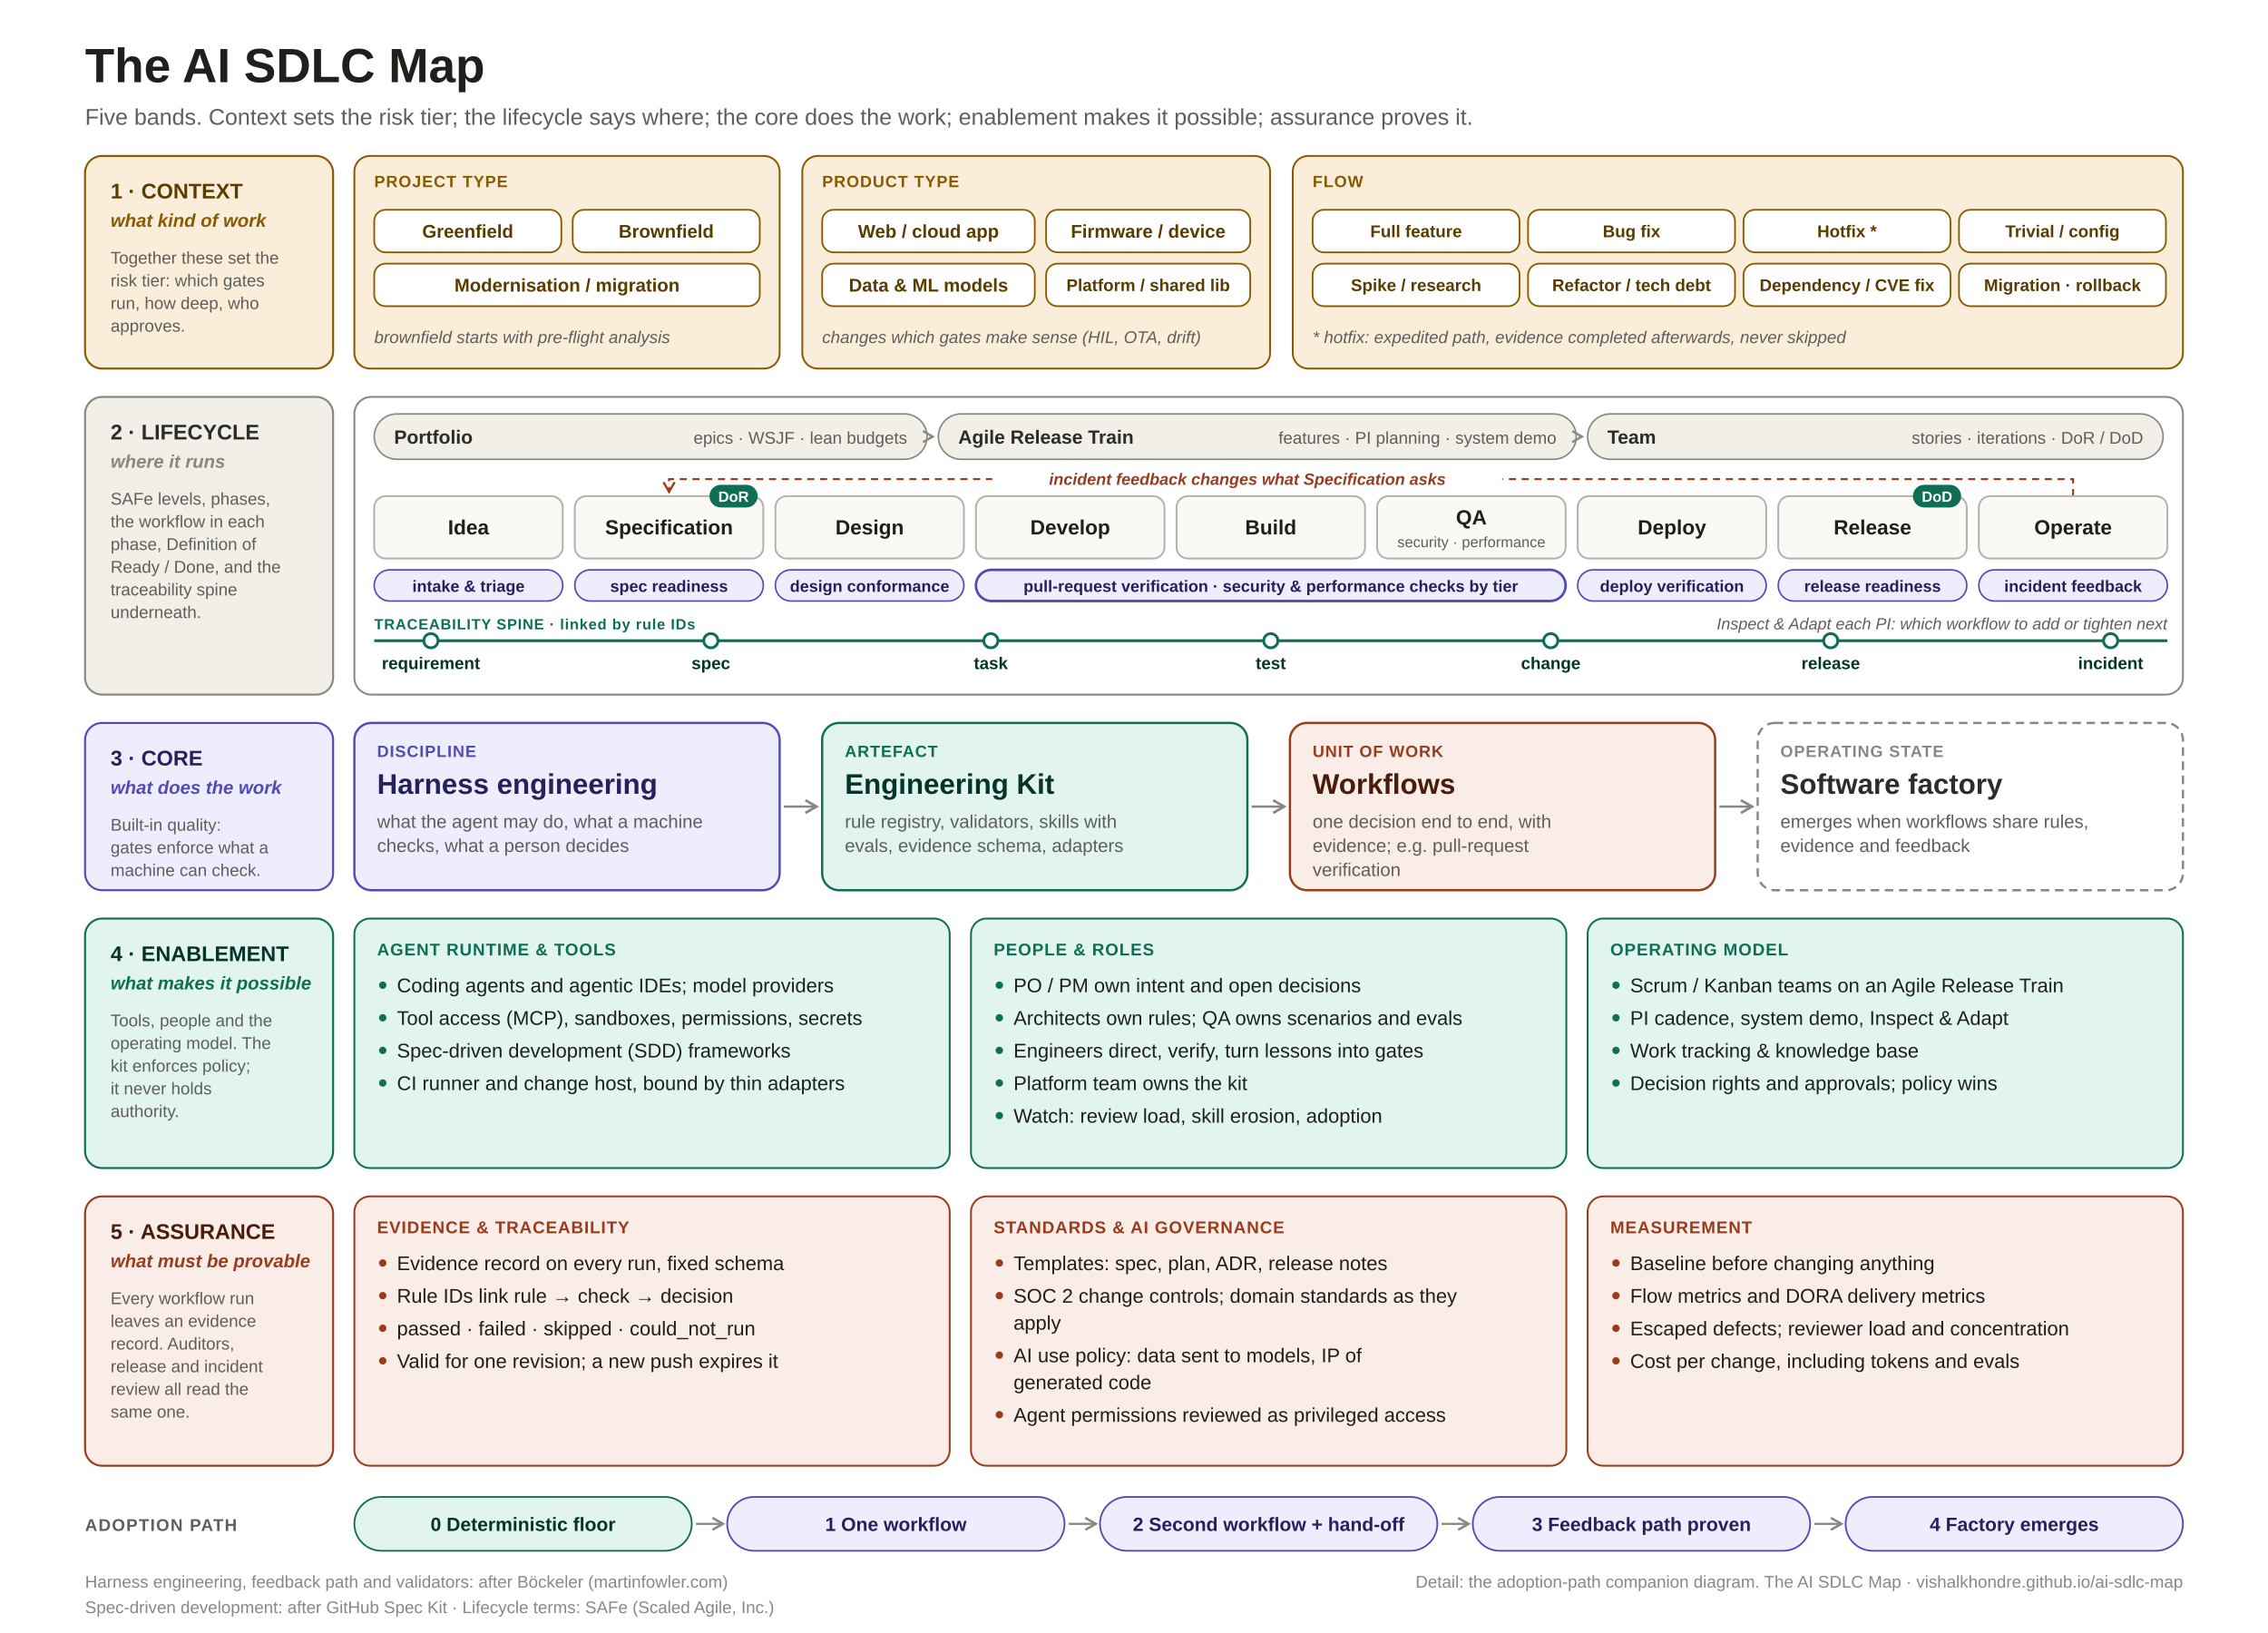
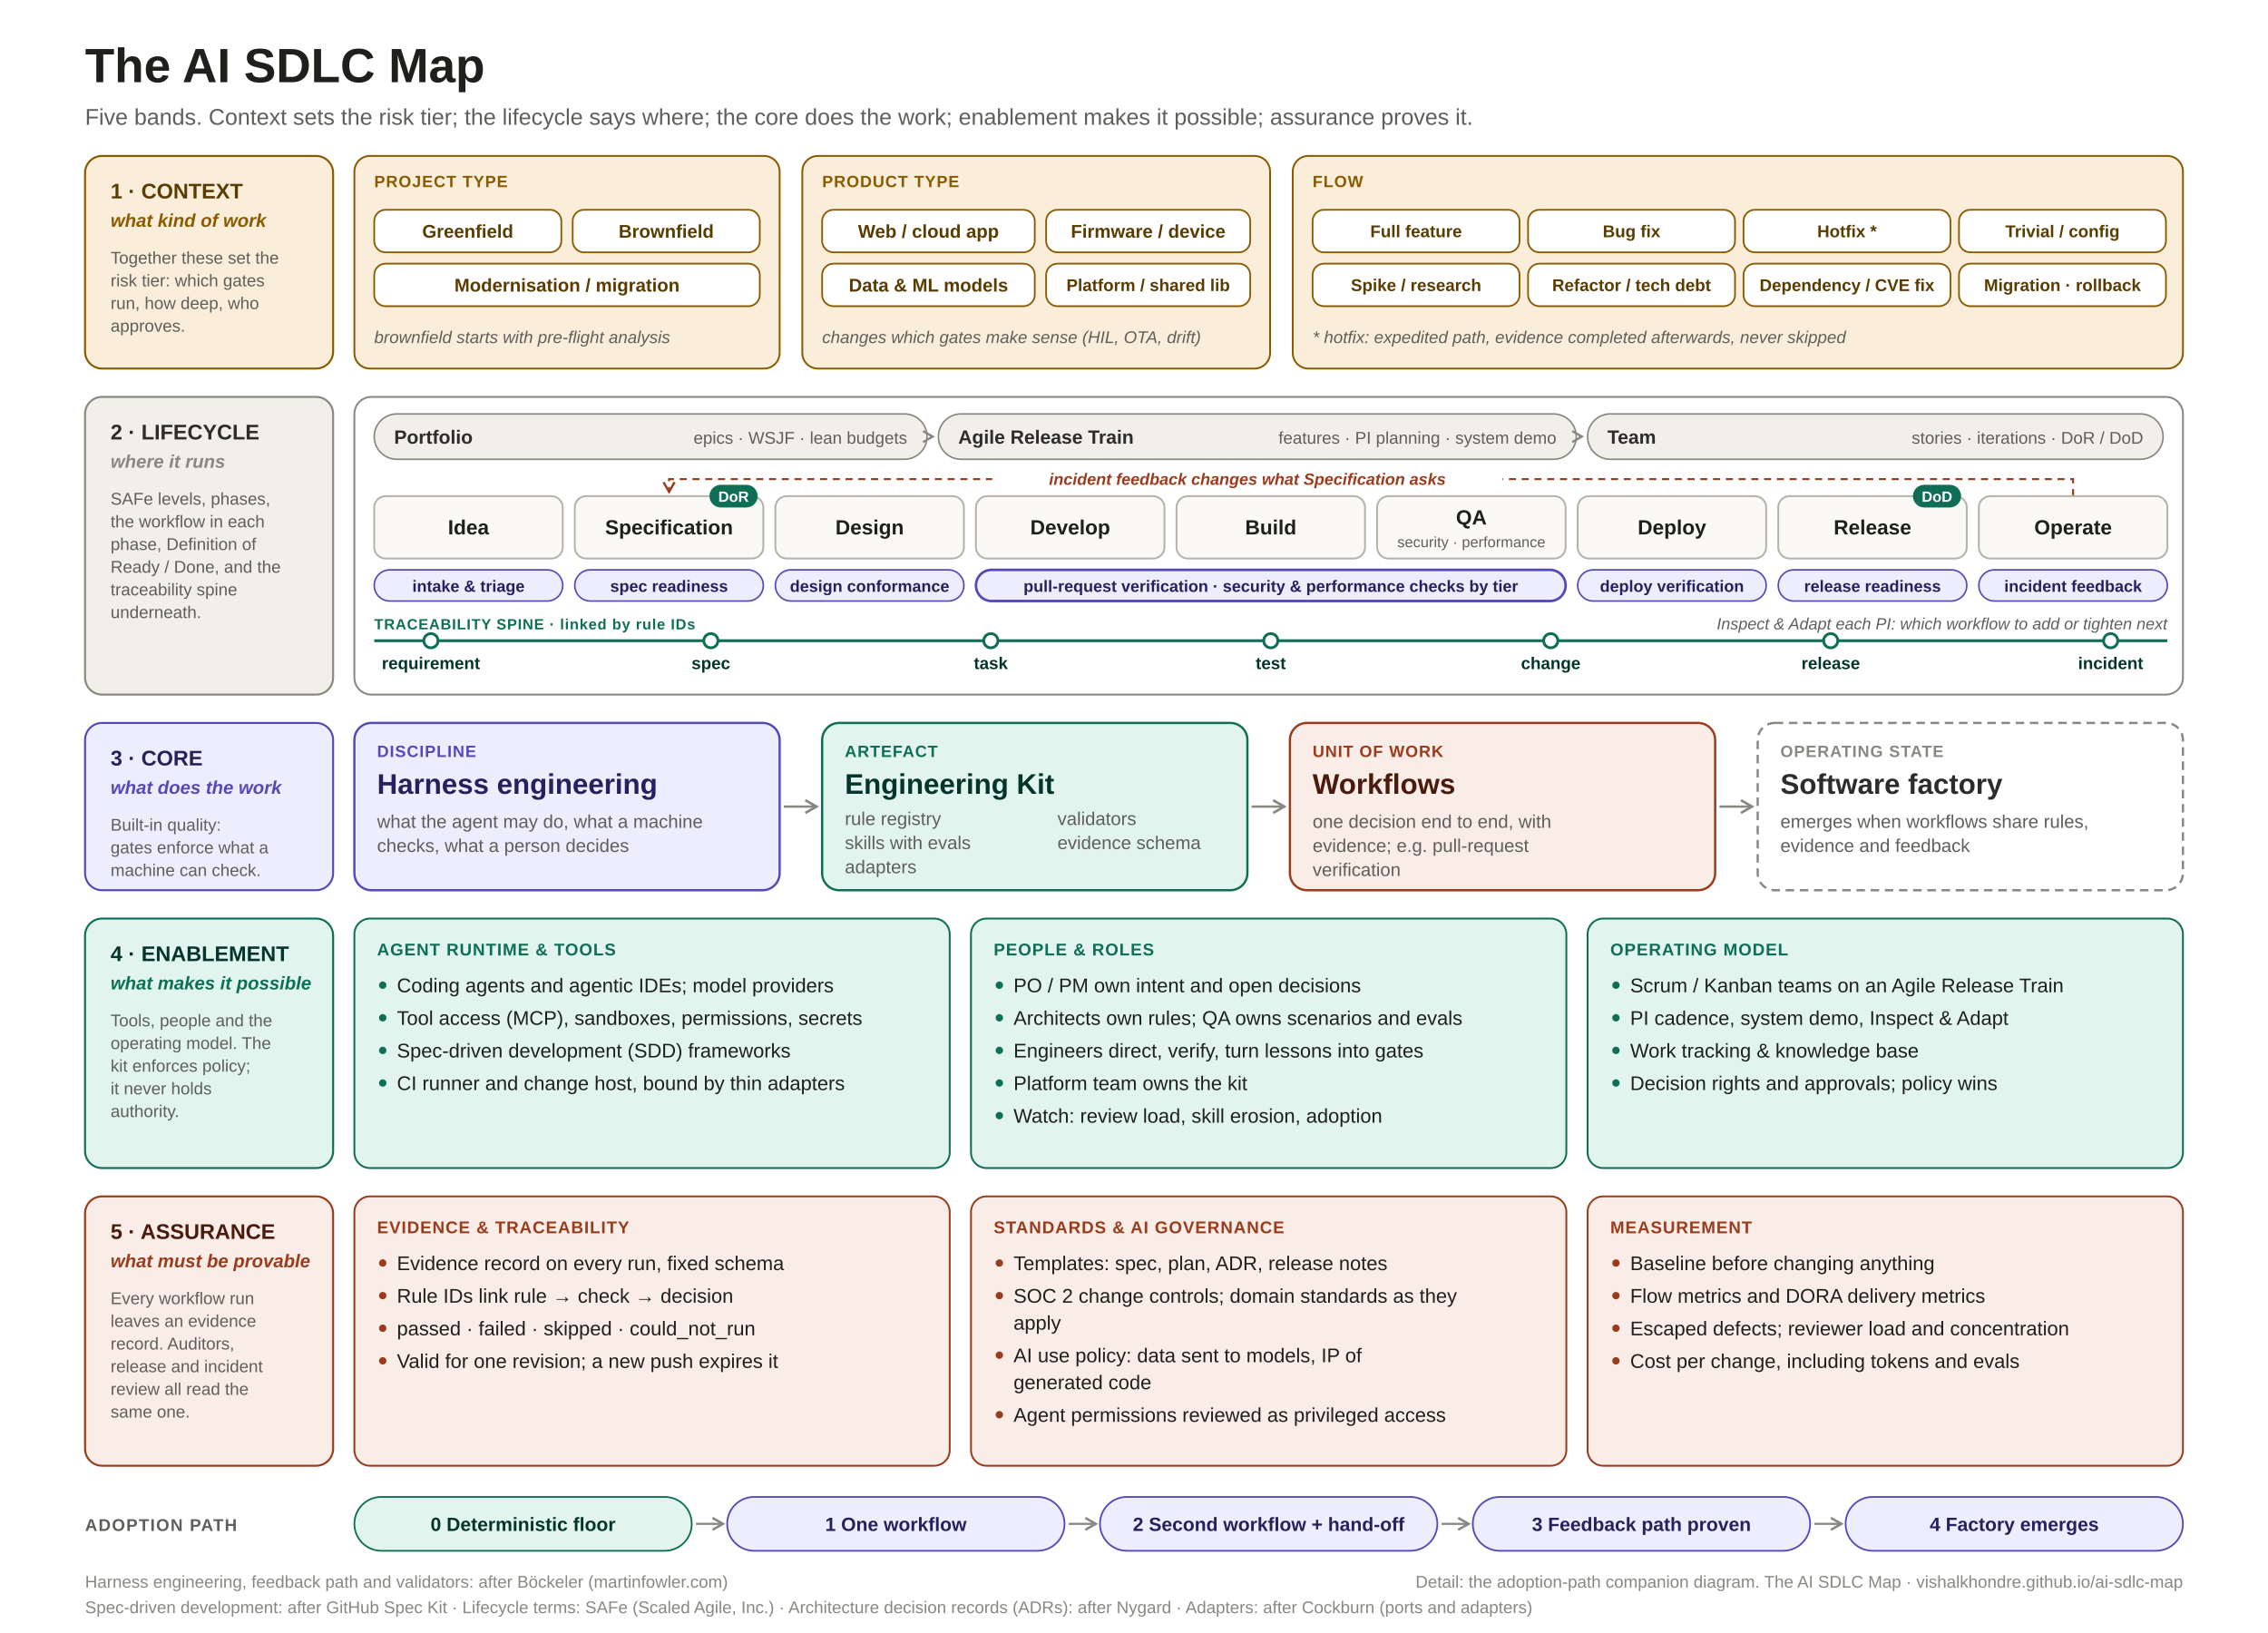
<svg xmlns="http://www.w3.org/2000/svg" width="1600" height="1152" viewBox="0 0 1600 1152" font-family="&quot;Liberation Sans&quot;,&quot;DejaVu Sans&quot;,Arial,sans-serif" data-references="aicpa-soc2 dora-metrics">
  <defs>
    <marker id="a" viewBox="0 0 10 10" refX="8" refY="5" markerWidth="7" markerHeight="7" orient="auto">
      <path d="M1 1L8 5L1 9" fill="none" stroke="#888780" stroke-width="1.6" />
    </marker>
    <marker id="p" viewBox="0 0 10 10" refX="8" refY="5" markerWidth="7" markerHeight="7" orient="auto">
      <path d="M1 1L8 5L1 9" fill="none" stroke="#534AB7" stroke-width="1.6" />
    </marker>
    <marker id="r" viewBox="0 0 10 10" refX="8" refY="5" markerWidth="7" markerHeight="7" orient="auto">
      <path d="M1 1L8 5L1 9" fill="none" stroke="#993C1D" stroke-width="1.6" />
    </marker>
  </defs>
  <rect width="1600" height="1152" fill="#fff" />
  <text x="60" y="58" font-size="34" fill="#1f1f1c" font-weight="700" text-anchor="start">The AI SDLC Map</text>
  <text x="60" y="88" font-size="16" fill="#5F5E5A" font-weight="400" text-anchor="start">Five bands. Context sets the risk tier; the lifecycle says where; the core does the work; enablement makes it possible; assurance proves it.</text>
  <rect x="60" y="110" width="175" height="150" rx="12" fill="#FAEEDA" stroke="#8a5a00" stroke-width="1.4" />
  <text x="78" y="140" font-size="15" fill="#5a3b00" font-weight="700" text-anchor="start">1 · CONTEXT</text>
  <text x="78" y="160" font-size="13" fill="#8a5a00" font-weight="600" text-anchor="start" font-style="italic">what kind of work</text>
  <text x="78" y="186" font-size="12" fill="#5F5E5A" font-weight="400" text-anchor="start">Together these set the</text>
  <text x="78" y="202" font-size="12" fill="#5F5E5A" font-weight="400" text-anchor="start">risk tier: which gates</text>
  <text x="78" y="218" font-size="12" fill="#5F5E5A" font-weight="400" text-anchor="start">run, how deep, who</text>
  <text x="78" y="234" font-size="12" fill="#5F5E5A" font-weight="400" text-anchor="start">approves.</text>
  <rect x="250" y="110" width="300" height="150" rx="11" fill="#FAEEDA" stroke="#8a5a00" stroke-width="1.3" />
  <text x="264" y="132" font-size="11.5" fill="#8a5a00" font-weight="700" text-anchor="start" letter-spacing="0.6">PROJECT TYPE</text>
  <rect x="264" y="148" width="132" height="30" rx="8" fill="#fff" stroke="#8a5a00" stroke-width="1.2" />
  <text x="330.0" y="167.68" font-size="13" fill="#5a3b00" font-weight="600" text-anchor="middle">Greenfield</text>
  <rect x="404" y="148" width="132" height="30" rx="8" fill="#fff" stroke="#8a5a00" stroke-width="1.2" />
  <text x="470.0" y="167.68" font-size="13" fill="#5a3b00" font-weight="600" text-anchor="middle">Brownfield</text>
  <rect x="264" y="186" width="272" height="30" rx="8" fill="#fff" stroke="#8a5a00" stroke-width="1.2" />
  <text x="400.0" y="205.68" font-size="13" fill="#5a3b00" font-weight="600" text-anchor="middle">Modernisation / migration</text>
  <text x="264" y="242" font-size="12" fill="#5F5E5A" font-weight="400" text-anchor="start" font-style="italic">brownfield starts with pre-flight analysis</text>
  <rect x="566" y="110" width="330" height="150" rx="11" fill="#FAEEDA" stroke="#8a5a00" stroke-width="1.3" />
  <text x="580" y="132" font-size="11.5" fill="#8a5a00" font-weight="700" text-anchor="start" letter-spacing="0.6">PRODUCT TYPE</text>
  <rect x="580" y="148" width="150" height="30" rx="8" fill="#fff" stroke="#8a5a00" stroke-width="1.2" />
  <text x="655.0" y="167.68" font-size="13" fill="#5a3b00" font-weight="600" text-anchor="middle">Web / cloud app</text>
  <rect x="738" y="148" width="144" height="30" rx="8" fill="#fff" stroke="#8a5a00" stroke-width="1.2" />
  <text x="810.0" y="167.68" font-size="13" fill="#5a3b00" font-weight="600" text-anchor="middle">Firmware / device</text>
  <rect x="580" y="186" width="150" height="30" rx="8" fill="#fff" stroke="#8a5a00" stroke-width="1.2" />
  <text x="655.0" y="205.68" font-size="13" fill="#5a3b00" font-weight="600" text-anchor="middle">Data &amp; ML models</text>
  <rect x="738" y="186" width="144" height="30" rx="8" fill="#fff" stroke="#8a5a00" stroke-width="1.2" />
  <text x="810.0" y="205.32" font-size="12" fill="#5a3b00" font-weight="600" text-anchor="middle">Platform / shared lib</text>
  <text x="580" y="242" font-size="12" fill="#5F5E5A" font-weight="400" text-anchor="start" font-style="italic">changes which gates make sense (HIL, OTA, drift)</text>
  <rect x="912" y="110" width="628" height="150" rx="11" fill="#FAEEDA" stroke="#8a5a00" stroke-width="1.3" />
  <text x="926" y="132" font-size="11.5" fill="#8a5a00" font-weight="700" text-anchor="start" letter-spacing="0.6">FLOW</text>
  <rect x="926" y="148" width="146" height="30" rx="8" fill="#fff" stroke="#8a5a00" stroke-width="1.2" />
  <text x="999.0" y="167.32" font-size="12" fill="#5a3b00" font-weight="600" text-anchor="middle">Full feature</text>
  <rect x="1078" y="148" width="146" height="30" rx="8" fill="#fff" stroke="#8a5a00" stroke-width="1.2" />
  <text x="1151.0" y="167.32" font-size="12" fill="#5a3b00" font-weight="600" text-anchor="middle">Bug fix</text>
  <rect x="1230" y="148" width="146" height="30" rx="8" fill="#fff" stroke="#8a5a00" stroke-width="1.2" />
  <text x="1303.0" y="167.32" font-size="12" fill="#5a3b00" font-weight="600" text-anchor="middle">Hotfix *</text>
  <rect x="1382" y="148" width="146" height="30" rx="8" fill="#fff" stroke="#8a5a00" stroke-width="1.2" />
  <text x="1455.0" y="167.32" font-size="12" fill="#5a3b00" font-weight="600" text-anchor="middle">Trivial / config</text>
  <rect x="926" y="186" width="146" height="30" rx="8" fill="#fff" stroke="#8a5a00" stroke-width="1.2" />
  <text x="999.0" y="205.32" font-size="12" fill="#5a3b00" font-weight="600" text-anchor="middle">Spike / research</text>
  <rect x="1078" y="186" width="146" height="30" rx="8" fill="#fff" stroke="#8a5a00" stroke-width="1.2" />
  <text x="1151.0" y="205.32" font-size="12" fill="#5a3b00" font-weight="600" text-anchor="middle">Refactor / tech debt</text>
  <rect x="1230" y="186" width="146" height="30" rx="8" fill="#fff" stroke="#8a5a00" stroke-width="1.2" />
  <text x="1303.0" y="205.32" font-size="12" fill="#5a3b00" font-weight="600" text-anchor="middle">Dependency / CVE fix</text>
  <rect x="1382" y="186" width="146" height="30" rx="8" fill="#fff" stroke="#8a5a00" stroke-width="1.2" />
  <text x="1455.0" y="205.32" font-size="12" fill="#5a3b00" font-weight="600" text-anchor="middle">Migration · rollback</text>
  <text x="926" y="242" font-size="12" fill="#5F5E5A" font-weight="400" text-anchor="start" font-style="italic">* hotfix: expedited path, evidence completed afterwards, never skipped</text>
  <rect x="60" y="280" width="175" height="210" rx="12" fill="#F1EFE8" stroke="#888780" stroke-width="1.4" />
  <text x="78" y="310" font-size="15" fill="#2C2C2A" font-weight="700" text-anchor="start">2 · LIFECYCLE</text>
  <text x="78" y="330" font-size="13" fill="#888780" font-weight="600" text-anchor="start" font-style="italic">where it runs</text>
  <text x="78" y="356" font-size="12" fill="#5F5E5A" font-weight="400" text-anchor="start">SAFe levels, phases,</text>
  <text x="78" y="372" font-size="12" fill="#5F5E5A" font-weight="400" text-anchor="start">the workflow in each</text>
  <text x="78" y="388" font-size="12" fill="#5F5E5A" font-weight="400" text-anchor="start">phase, Definition of</text>
  <text x="78" y="404" font-size="12" fill="#5F5E5A" font-weight="400" text-anchor="start">Ready / Done, and the</text>
  <text x="78" y="420" font-size="12" fill="#5F5E5A" font-weight="400" text-anchor="start">traceability spine</text>
  <text x="78" y="436" font-size="12" fill="#5F5E5A" font-weight="400" text-anchor="start">underneath.</text>
  <rect x="250" y="280" width="1290" height="210" rx="12" fill="#fff" stroke="#888780" stroke-width="1.3" />
  <rect x="264" y="292" width="390" height="32" rx="16" fill="#F1EFE8" stroke="#888780" stroke-width="1.1" />
  <text x="278" y="313" font-size="13.5" fill="#2C2C2A" font-weight="700" text-anchor="start">Portfolio</text>
  <text x="640" y="313" font-size="12" fill="#5F5E5A" font-weight="400" text-anchor="end">epics · WSJF · lean budgets</text>
  <line x1="656" y1="308" x2="658" y2="308" stroke="#888780" stroke-width="1.4" marker-end="url(#a)" />
  <rect x="662" y="292" width="450" height="32" rx="16" fill="#F1EFE8" stroke="#888780" stroke-width="1.1" />
  <text x="676" y="313" font-size="13.5" fill="#2C2C2A" font-weight="700" text-anchor="start">Agile Release Train</text>
  <text x="1098" y="313" font-size="12" fill="#5F5E5A" font-weight="400" text-anchor="end">features · PI planning · system demo</text>
  <line x1="1114" y1="308" x2="1116" y2="308" stroke="#888780" stroke-width="1.4" marker-end="url(#a)" />
  <rect x="1120" y="292" width="406" height="32" rx="16" fill="#F1EFE8" stroke="#888780" stroke-width="1.1" />
  <text x="1134" y="313" font-size="13.5" fill="#2C2C2A" font-weight="700" text-anchor="start">Team</text>
  <text x="1512" y="313" font-size="12" fill="#5F5E5A" font-weight="400" text-anchor="end">stories · iterations · DoR / DoD</text>
  <path d="M1462.5 350 L1462.5 338 L472.0 338 L472.0 347" fill="none" stroke="#993C1D" stroke-width="1.4" stroke-dasharray="5 4" marker-end="url(#r)" />
  <rect x="700" y="330" width="360" height="16" rx="3" fill="#fff" stroke="#fff" stroke-width="0" />
  <text x="880" y="342" font-size="11.5" fill="#993C1D" font-weight="600" text-anchor="middle" font-style="italic">incident feedback changes what Specification asks</text>
  <rect x="264.0" y="350" width="133" height="44" rx="8" fill="#faf9f5" stroke="#b4b2a9" stroke-width="1.3" />
  <text x="330.5" y="377" font-size="14.5" fill="#1f1f1c" font-weight="700" text-anchor="middle">Idea</text>
  <rect x="405.5" y="350" width="133" height="44" rx="8" fill="#faf9f5" stroke="#b4b2a9" stroke-width="1.3" />
  <text x="472.0" y="377" font-size="14.5" fill="#1f1f1c" font-weight="700" text-anchor="middle">Specification</text>
  <rect x="547.0" y="350" width="133" height="44" rx="8" fill="#faf9f5" stroke="#b4b2a9" stroke-width="1.3" />
  <text x="613.5" y="377" font-size="14.5" fill="#1f1f1c" font-weight="700" text-anchor="middle">Design</text>
  <rect x="688.5" y="350" width="133" height="44" rx="8" fill="#faf9f5" stroke="#b4b2a9" stroke-width="1.3" />
  <text x="755.0" y="377" font-size="14.5" fill="#1f1f1c" font-weight="700" text-anchor="middle">Develop</text>
  <rect x="830.0" y="350" width="133" height="44" rx="8" fill="#faf9f5" stroke="#b4b2a9" stroke-width="1.3" />
  <text x="896.5" y="377" font-size="14.5" fill="#1f1f1c" font-weight="700" text-anchor="middle">Build</text>
  <rect x="971.5" y="350" width="133" height="44" rx="8" fill="#faf9f5" stroke="#b4b2a9" stroke-width="1.3" />
  <text x="1038.0" y="370" font-size="14.5" fill="#1f1f1c" font-weight="700" text-anchor="middle">QA</text>
  <text x="1038.0" y="386" font-size="10.5" fill="#5F5E5A" font-weight="400" text-anchor="middle">security · performance</text>
  <rect x="1113.0" y="350" width="133" height="44" rx="8" fill="#faf9f5" stroke="#b4b2a9" stroke-width="1.3" />
  <text x="1179.5" y="377" font-size="14.5" fill="#1f1f1c" font-weight="700" text-anchor="middle">Deploy</text>
  <rect x="1254.5" y="350" width="133" height="44" rx="8" fill="#faf9f5" stroke="#b4b2a9" stroke-width="1.3" />
  <text x="1321.0" y="377" font-size="14.5" fill="#1f1f1c" font-weight="700" text-anchor="middle">Release</text>
  <rect x="1396.0" y="350" width="133" height="44" rx="8" fill="#faf9f5" stroke="#b4b2a9" stroke-width="1.3" />
  <text x="1462.5" y="377" font-size="14.5" fill="#1f1f1c" font-weight="700" text-anchor="middle">Operate</text>
  <rect x="500.5" y="342" width="34" height="16" rx="8" fill="#0F6E56" stroke="#0F6E56" stroke-width="0" />
  <text x="517.5" y="354" font-size="10.5" fill="#fff" font-weight="700" text-anchor="middle">DoR</text>
  <rect x="1349.5" y="342" width="34" height="16" rx="8" fill="#0F6E56" stroke="#0F6E56" stroke-width="0" />
  <text x="1366.5" y="354" font-size="10.5" fill="#fff" font-weight="700" text-anchor="middle">DoD</text>
  <rect x="264.0" y="402" width="133.0" height="22" rx="11" fill="#EEEDFE" stroke="#534AB7" stroke-width="1.1" />
  <text x="330.5" y="417.5" font-size="11.5" fill="#26215C" font-weight="600" text-anchor="middle">intake &amp; triage</text>
  <rect x="405.5" y="402" width="133.0" height="22" rx="11" fill="#EEEDFE" stroke="#534AB7" stroke-width="1.1" />
  <text x="472.0" y="417.5" font-size="11.5" fill="#26215C" font-weight="600" text-anchor="middle">spec readiness</text>
  <rect x="547.0" y="402" width="133.0" height="22" rx="11" fill="#EEEDFE" stroke="#534AB7" stroke-width="1.1" />
  <text x="613.5" y="417.5" font-size="11.5" fill="#26215C" font-weight="600" text-anchor="middle">design conformance</text>
  <rect x="688.5" y="402" width="416.0" height="22" rx="11" fill="#EEEDFE" stroke="#534AB7" stroke-width="1.8" />
  <text x="896.5" y="417.5" font-size="11.5" fill="#26215C" font-weight="700" text-anchor="middle">pull-request verification  ·  security &amp; performance checks by tier</text>
  <rect x="1113.0" y="402" width="133.0" height="22" rx="11" fill="#EEEDFE" stroke="#534AB7" stroke-width="1.1" />
  <text x="1179.5" y="417.5" font-size="11.5" fill="#26215C" font-weight="600" text-anchor="middle">deploy verification</text>
  <rect x="1254.5" y="402" width="133.0" height="22" rx="11" fill="#EEEDFE" stroke="#534AB7" stroke-width="1.1" />
  <text x="1321.0" y="417.5" font-size="11.5" fill="#26215C" font-weight="600" text-anchor="middle">release readiness</text>
  <rect x="1396.0" y="402" width="133.0" height="22" rx="11" fill="#EEEDFE" stroke="#534AB7" stroke-width="1.1" />
  <text x="1462.5" y="417.5" font-size="11.5" fill="#26215C" font-weight="600" text-anchor="middle">incident feedback</text>
  <line x1="264.0" y1="452" x2="1529.0" y2="452" stroke="#0F6E56" stroke-width="2" />
  <circle cx="304.0" cy="452" r="5" fill="#fff" stroke="#0F6E56" stroke-width="2" />
  <text x="304.0" y="472" font-size="12" fill="#04342C" font-weight="600" text-anchor="middle">requirement</text>
  <circle cx="501.5" cy="452" r="5" fill="#fff" stroke="#0F6E56" stroke-width="2" />
  <text x="501.5" y="472" font-size="12" fill="#04342C" font-weight="600" text-anchor="middle">spec</text>
  <circle cx="699.0" cy="452" r="5" fill="#fff" stroke="#0F6E56" stroke-width="2" />
  <text x="699.0" y="472" font-size="12" fill="#04342C" font-weight="600" text-anchor="middle">task</text>
  <circle cx="896.5" cy="452" r="5" fill="#fff" stroke="#0F6E56" stroke-width="2" />
  <text x="896.5" y="472" font-size="12" fill="#04342C" font-weight="600" text-anchor="middle">test</text>
  <circle cx="1094.0" cy="452" r="5" fill="#fff" stroke="#0F6E56" stroke-width="2" />
  <text x="1094.0" y="472" font-size="12" fill="#04342C" font-weight="600" text-anchor="middle">change</text>
  <circle cx="1291.5" cy="452" r="5" fill="#fff" stroke="#0F6E56" stroke-width="2" />
  <text x="1291.5" y="472" font-size="12" fill="#04342C" font-weight="600" text-anchor="middle">release</text>
  <circle cx="1489.0" cy="452" r="5" fill="#fff" stroke="#0F6E56" stroke-width="2" />
  <text x="1489.0" y="472" font-size="12" fill="#04342C" font-weight="600" text-anchor="middle">incident</text>
  <text x="264.0" y="444" font-size="10.5" fill="#0F6E56" font-weight="700" text-anchor="start" letter-spacing="0.5">TRACEABILITY SPINE · linked by rule IDs</text>
  <text x="1529.0" y="444" font-size="11.5" fill="#5F5E5A" font-weight="400" text-anchor="end" font-style="italic">Inspect &amp; Adapt each PI: which workflow to add or tighten next</text>
  <rect x="60" y="510" width="175" height="118" rx="12" fill="#EEEDFE" stroke="#534AB7" stroke-width="1.4" />
  <text x="78" y="540" font-size="15" fill="#26215C" font-weight="700" text-anchor="start">3 · CORE</text>
  <text x="78" y="560" font-size="13" fill="#534AB7" font-weight="600" text-anchor="start" font-style="italic">what does the work</text>
  <text x="78" y="586" font-size="12" fill="#5F5E5A" font-weight="400" text-anchor="start">Built-in quality:</text>
  <text x="78" y="602" font-size="12" fill="#5F5E5A" font-weight="400" text-anchor="start">gates enforce what a</text>
  <text x="78" y="618" font-size="12" fill="#5F5E5A" font-weight="400" text-anchor="start">machine can check.</text>
  <rect x="250" y="510" width="300" height="118" rx="12" fill="#EEEDFE" stroke="#534AB7" stroke-width="1.6" />
  <text x="266" y="534" font-size="11.5" fill="#534AB7" font-weight="700" text-anchor="start" letter-spacing="0.6">DISCIPLINE</text>
  <text x="266" y="560" font-size="20" fill="#26215C" font-weight="700" text-anchor="start">Harness engineering</text>
  <text x="266" y="584" font-size="13" fill="#5F5E5A" font-weight="400" text-anchor="start">what the agent may do, what a machine</text>
  <text x="266" y="601" font-size="13" fill="#5F5E5A" font-weight="400" text-anchor="start">checks, what a person decides</text>
  <line x1="553" y1="569.0" x2="576" y2="569.0" stroke="#888780" stroke-width="1.6" marker-end="url(#a)" />
  <rect x="580" y="510" width="300" height="118" rx="12" fill="#E1F5EE" stroke="#0F6E56" stroke-width="1.6" />
  <text x="596" y="534" font-size="11.5" fill="#0F6E56" font-weight="700" text-anchor="start" letter-spacing="0.6">ARTEFACT</text>
  <text x="596" y="560" font-size="20" fill="#04342C" font-weight="700" text-anchor="start">Engineering Kit</text>
-   <text x="596" y="584" font-size="13" fill="#5F5E5A" font-weight="400" text-anchor="start">rule registry, validators, skills with</text>
-   <text x="596" y="601" font-size="13" fill="#5F5E5A" font-weight="400" text-anchor="start">evals, evidence schema, adapters</text>
+   <text x="596" y="582" font-size="13" fill="#5F5E5A" font-weight="400" text-anchor="start">rule registry</text>
+   <text x="746" y="582" font-size="13" fill="#5F5E5A" font-weight="400" text-anchor="start">validators</text>
+   <text x="596" y="599" font-size="13" fill="#5F5E5A" font-weight="400" text-anchor="start">skills with evals</text>
+   <text x="746" y="599" font-size="13" fill="#5F5E5A" font-weight="400" text-anchor="start">evidence schema</text>
+   <text x="596" y="616" font-size="13" fill="#5F5E5A" font-weight="400" text-anchor="start">adapters</text>
  <line x1="883" y1="569.0" x2="906" y2="569.0" stroke="#888780" stroke-width="1.6" marker-end="url(#a)" />
  <rect x="910" y="510" width="300" height="118" rx="12" fill="#FAECE7" stroke="#993C1D" stroke-width="1.6" />
  <text x="926" y="534" font-size="11.5" fill="#993C1D" font-weight="700" text-anchor="start" letter-spacing="0.6">UNIT OF WORK</text>
  <text x="926" y="560" font-size="20" fill="#4A1B0C" font-weight="700" text-anchor="start">Workflows</text>
  <text x="926" y="584" font-size="13" fill="#5F5E5A" font-weight="400" text-anchor="start">one decision end to end, with</text>
  <text x="926" y="601" font-size="13" fill="#5F5E5A" font-weight="400" text-anchor="start">evidence; e.g. pull-request</text>
  <text x="926" y="618" font-size="13" fill="#5F5E5A" font-weight="400" text-anchor="start">verification</text>
  <line x1="1213" y1="569.0" x2="1236" y2="569.0" stroke="#888780" stroke-width="1.6" marker-end="url(#a)" />
  <rect x="1240" y="510" width="300" height="118" rx="12" fill="#fff" stroke="#888780" stroke-width="1.6" stroke-dasharray="6 4" />
  <text x="1256" y="534" font-size="11.5" fill="#888780" font-weight="700" text-anchor="start" letter-spacing="0.6">OPERATING STATE</text>
  <text x="1256" y="560" font-size="20" fill="#2C2C2A" font-weight="700" text-anchor="start">Software factory</text>
  <text x="1256" y="584" font-size="13" fill="#5F5E5A" font-weight="400" text-anchor="start">emerges when workflows share rules,</text>
  <text x="1256" y="601" font-size="13" fill="#5F5E5A" font-weight="400" text-anchor="start">evidence and feedback</text>
  <rect x="60" y="648" width="175" height="176" rx="12" fill="#E1F5EE" stroke="#0F6E56" stroke-width="1.4" />
  <text x="78" y="678" font-size="15" fill="#04342C" font-weight="700" text-anchor="start">4 · ENABLEMENT</text>
  <text x="78" y="698" font-size="13" fill="#0F6E56" font-weight="600" text-anchor="start" font-style="italic">what makes it possible</text>
  <text x="78" y="724" font-size="12" fill="#5F5E5A" font-weight="400" text-anchor="start">Tools, people and the</text>
  <text x="78" y="740" font-size="12" fill="#5F5E5A" font-weight="400" text-anchor="start">operating model. The</text>
  <text x="78" y="756" font-size="12" fill="#5F5E5A" font-weight="400" text-anchor="start">kit enforces policy;</text>
  <text x="78" y="772" font-size="12" fill="#5F5E5A" font-weight="400" text-anchor="start">it never holds</text>
  <text x="78" y="788" font-size="12" fill="#5F5E5A" font-weight="400" text-anchor="start">authority.</text>
  <rect x="250" y="648" width="420" height="176" rx="11" fill="#E1F5EE" stroke="#0F6E56" stroke-width="1.3" />
  <text x="266" y="674" font-size="12" fill="#0F6E56" font-weight="700" text-anchor="start" letter-spacing="0.6">AGENT RUNTIME &amp; TOOLS</text>
  <circle cx="270" cy="695" r="2.6" fill="#0F6E56" />
  <text x="280" y="700" font-size="14" fill="#1f1f1c" font-weight="400" text-anchor="start">Coding agents and agentic IDEs; model providers</text>
  <circle cx="270" cy="718" r="2.6" fill="#0F6E56" />
  <text x="280" y="723" font-size="14" fill="#1f1f1c" font-weight="400" text-anchor="start">Tool access (MCP), sandboxes, permissions, secrets</text>
  <circle cx="270" cy="741" r="2.6" fill="#0F6E56" />
  <text x="280" y="746" font-size="14" fill="#1f1f1c" font-weight="400" text-anchor="start">Spec-driven development (SDD) frameworks</text>
  <circle cx="270" cy="764" r="2.6" fill="#0F6E56" />
  <text x="280" y="769" font-size="14" fill="#1f1f1c" font-weight="400" text-anchor="start">CI runner and change host, bound by thin adapters</text>
  <rect x="685" y="648" width="420" height="176" rx="11" fill="#E1F5EE" stroke="#0F6E56" stroke-width="1.3" />
  <text x="701" y="674" font-size="12" fill="#0F6E56" font-weight="700" text-anchor="start" letter-spacing="0.6">PEOPLE &amp; ROLES</text>
  <circle cx="705" cy="695" r="2.6" fill="#0F6E56" />
  <text x="715" y="700" font-size="14" fill="#1f1f1c" font-weight="400" text-anchor="start">PO / PM own intent and open decisions</text>
  <circle cx="705" cy="718" r="2.6" fill="#0F6E56" />
  <text x="715" y="723" font-size="14" fill="#1f1f1c" font-weight="400" text-anchor="start">Architects own rules; QA owns scenarios and evals</text>
  <circle cx="705" cy="741" r="2.6" fill="#0F6E56" />
  <text x="715" y="746" font-size="14" fill="#1f1f1c" font-weight="400" text-anchor="start">Engineers direct, verify, turn lessons into gates</text>
  <circle cx="705" cy="764" r="2.6" fill="#0F6E56" />
  <text x="715" y="769" font-size="14" fill="#1f1f1c" font-weight="400" text-anchor="start">Platform team owns the kit</text>
  <circle cx="705" cy="787" r="2.6" fill="#0F6E56" />
  <text x="715" y="792" font-size="14" fill="#1f1f1c" font-weight="400" text-anchor="start">Watch: review load, skill erosion, adoption</text>
  <rect x="1120" y="648" width="420" height="176" rx="11" fill="#E1F5EE" stroke="#0F6E56" stroke-width="1.3" />
  <text x="1136" y="674" font-size="12" fill="#0F6E56" font-weight="700" text-anchor="start" letter-spacing="0.6">OPERATING MODEL</text>
  <circle cx="1140" cy="695" r="2.6" fill="#0F6E56" />
  <text x="1150" y="700" font-size="14" fill="#1f1f1c" font-weight="400" text-anchor="start">Scrum / Kanban teams on an Agile Release Train</text>
  <circle cx="1140" cy="718" r="2.6" fill="#0F6E56" />
  <text x="1150" y="723" font-size="14" fill="#1f1f1c" font-weight="400" text-anchor="start">PI cadence, system demo, Inspect &amp; Adapt</text>
  <circle cx="1140" cy="741" r="2.6" fill="#0F6E56" />
  <text x="1150" y="746" font-size="14" fill="#1f1f1c" font-weight="400" text-anchor="start">Work tracking &amp; knowledge base</text>
  <circle cx="1140" cy="764" r="2.6" fill="#0F6E56" />
  <text x="1150" y="769" font-size="14" fill="#1f1f1c" font-weight="400" text-anchor="start">Decision rights and approvals; policy wins</text>
  <rect x="60" y="844" width="175" height="190" rx="12" fill="#FAECE7" stroke="#993C1D" stroke-width="1.4" />
  <text x="78" y="874" font-size="15" fill="#4A1B0C" font-weight="700" text-anchor="start">5 · ASSURANCE</text>
  <text x="78" y="894" font-size="13" fill="#993C1D" font-weight="600" text-anchor="start" font-style="italic">what must be provable</text>
  <text x="78" y="920" font-size="12" fill="#5F5E5A" font-weight="400" text-anchor="start">Every workflow run</text>
  <text x="78" y="936" font-size="12" fill="#5F5E5A" font-weight="400" text-anchor="start">leaves an evidence</text>
  <text x="78" y="952" font-size="12" fill="#5F5E5A" font-weight="400" text-anchor="start">record. Auditors,</text>
  <text x="78" y="968" font-size="12" fill="#5F5E5A" font-weight="400" text-anchor="start">release and incident</text>
  <text x="78" y="984" font-size="12" fill="#5F5E5A" font-weight="400" text-anchor="start">review all read the</text>
  <text x="78" y="1000" font-size="12" fill="#5F5E5A" font-weight="400" text-anchor="start">same one.</text>
  <rect x="250" y="844" width="420" height="190" rx="11" fill="#FAECE7" stroke="#993C1D" stroke-width="1.3" />
  <text x="266" y="870" font-size="12" fill="#993C1D" font-weight="700" text-anchor="start" letter-spacing="0.6">EVIDENCE &amp; TRACEABILITY</text>
  <circle cx="270" cy="891" r="2.6" fill="#993C1D" />
  <text x="280" y="896" font-size="14" fill="#1f1f1c" font-weight="400" text-anchor="start">Evidence record on every run, fixed schema</text>
  <circle cx="270" cy="914" r="2.6" fill="#993C1D" />
  <text x="280" y="919" font-size="14" fill="#1f1f1c" font-weight="400" text-anchor="start">Rule IDs link rule → check → decision</text>
  <circle cx="270" cy="937" r="2.6" fill="#993C1D" />
  <text x="280" y="942" font-size="14" fill="#1f1f1c" font-weight="400" text-anchor="start">passed · failed · skipped · could_not_run</text>
  <circle cx="270" cy="960" r="2.6" fill="#993C1D" />
  <text x="280" y="965" font-size="14" fill="#1f1f1c" font-weight="400" text-anchor="start">Valid for one revision; a new push expires it</text>
  <rect x="685" y="844" width="420" height="190" rx="11" fill="#FAECE7" stroke="#993C1D" stroke-width="1.3" />
  <text x="701" y="870" font-size="12" fill="#993C1D" font-weight="700" text-anchor="start" letter-spacing="0.6">STANDARDS &amp; AI GOVERNANCE</text>
  <circle cx="705" cy="891" r="2.6" fill="#993C1D" />
  <text x="715" y="896" font-size="14" fill="#1f1f1c" font-weight="400" text-anchor="start">Templates: spec, plan, ADR, release notes</text>
  <circle cx="705" cy="914" r="2.6" fill="#993C1D" />
  <text x="715" y="919" font-size="14" fill="#1f1f1c" font-weight="400" text-anchor="start">SOC 2 change controls; domain standards as they</text>
  <text x="715" y="938" font-size="14" fill="#1f1f1c" font-weight="400" text-anchor="start">apply</text>
  <circle cx="705" cy="956" r="2.6" fill="#993C1D" />
  <text x="715" y="961" font-size="14" fill="#1f1f1c" font-weight="400" text-anchor="start">AI use policy: data sent to models, IP of</text>
  <text x="715" y="980" font-size="14" fill="#1f1f1c" font-weight="400" text-anchor="start">generated code</text>
  <circle cx="705" cy="998" r="2.6" fill="#993C1D" />
  <text x="715" y="1003" font-size="14" fill="#1f1f1c" font-weight="400" text-anchor="start">Agent permissions reviewed as privileged access</text>
  <rect x="1120" y="844" width="420" height="190" rx="11" fill="#FAECE7" stroke="#993C1D" stroke-width="1.3" />
  <text x="1136" y="870" font-size="12" fill="#993C1D" font-weight="700" text-anchor="start" letter-spacing="0.6">MEASUREMENT</text>
  <circle cx="1140" cy="891" r="2.6" fill="#993C1D" />
  <text x="1150" y="896" font-size="14" fill="#1f1f1c" font-weight="400" text-anchor="start">Baseline before changing anything</text>
  <circle cx="1140" cy="914" r="2.6" fill="#993C1D" />
  <text x="1150" y="919" font-size="14" fill="#1f1f1c" font-weight="400" text-anchor="start">Flow metrics and DORA delivery metrics</text>
  <circle cx="1140" cy="937" r="2.6" fill="#993C1D" />
  <text x="1150" y="942" font-size="14" fill="#1f1f1c" font-weight="400" text-anchor="start">Escaped defects; reviewer load and concentration</text>
  <circle cx="1140" cy="960" r="2.6" fill="#993C1D" />
  <text x="1150" y="965" font-size="14" fill="#1f1f1c" font-weight="400" text-anchor="start">Cost per change, including tokens and evals</text>
  <text x="60" y="1080" font-size="12" fill="#5F5E5A" font-weight="700" text-anchor="start" letter-spacing="0.8">ADOPTION PATH</text>
  <rect x="250" y="1056" width="238" height="38" rx="19" fill="#E1F5EE" stroke="#0F6E56" stroke-width="1.2" />
  <text x="369.0" y="1080" font-size="13.5" fill="#04342C" font-weight="700" text-anchor="middle">0  Deterministic floor</text>
  <line x1="491" y1="1075" x2="510" y2="1075" stroke="#888780" stroke-width="1.5" marker-end="url(#a)" />
  <rect x="513" y="1056" width="238" height="38" rx="19" fill="#EEEDFE" stroke="#534AB7" stroke-width="1.2" />
  <text x="632.0" y="1080" font-size="13.5" fill="#26215C" font-weight="700" text-anchor="middle">1  One workflow</text>
  <line x1="754" y1="1075" x2="773" y2="1075" stroke="#888780" stroke-width="1.5" marker-end="url(#a)" />
  <rect x="776" y="1056" width="238" height="38" rx="19" fill="#EEEDFE" stroke="#534AB7" stroke-width="1.2" />
  <text x="895.0" y="1080" font-size="13.5" fill="#26215C" font-weight="700" text-anchor="middle">2  Second workflow + hand-off</text>
  <line x1="1017" y1="1075" x2="1036" y2="1075" stroke="#888780" stroke-width="1.5" marker-end="url(#a)" />
  <rect x="1039" y="1056" width="238" height="38" rx="19" fill="#EEEDFE" stroke="#534AB7" stroke-width="1.2" />
  <text x="1158.0" y="1080" font-size="13.5" fill="#26215C" font-weight="700" text-anchor="middle">3  Feedback path proven</text>
  <line x1="1280" y1="1075" x2="1299" y2="1075" stroke="#888780" stroke-width="1.5" marker-end="url(#a)" />
  <rect x="1302" y="1056" width="238" height="38" rx="19" fill="#EEEDFE" stroke="#534AB7" stroke-width="1.2" />
  <text x="1421.0" y="1080" font-size="13.5" fill="#26215C" font-weight="700" text-anchor="middle">4  Factory emerges</text>
  <text class="credit" data-references="bockeler-harness bockeler-sensors" x="60" y="1120" font-size="12" fill="#888780" text-anchor="start">Harness engineering, feedback path and validators: after Böckeler (martinfowler.com)</text>
-   <text class="credit" data-references="spec-kit safe-framework" x="60" y="1138" font-size="12" fill="#888780" text-anchor="start">Spec-driven development: after GitHub Spec Kit · Lifecycle terms: SAFe (Scaled Agile, Inc.)</text>
+   <text class="credit" data-references="spec-kit safe-framework nygard-adr cockburn-hexagonal" x="60" y="1138" font-size="12" fill="#888780" text-anchor="start">Spec-driven development: after GitHub Spec Kit · Lifecycle terms: SAFe (Scaled Agile, Inc.) · Architecture decision records (ADRs): after Nygard · Adapters: after Cockburn (ports and adapters)</text>
  <text x="1540" y="1120" font-size="12" fill="#888780" font-weight="400" text-anchor="end">Detail: the adoption-path companion diagram.  The AI SDLC Map · vishalkhondre.github.io/ai-sdlc-map</text>
</svg>
